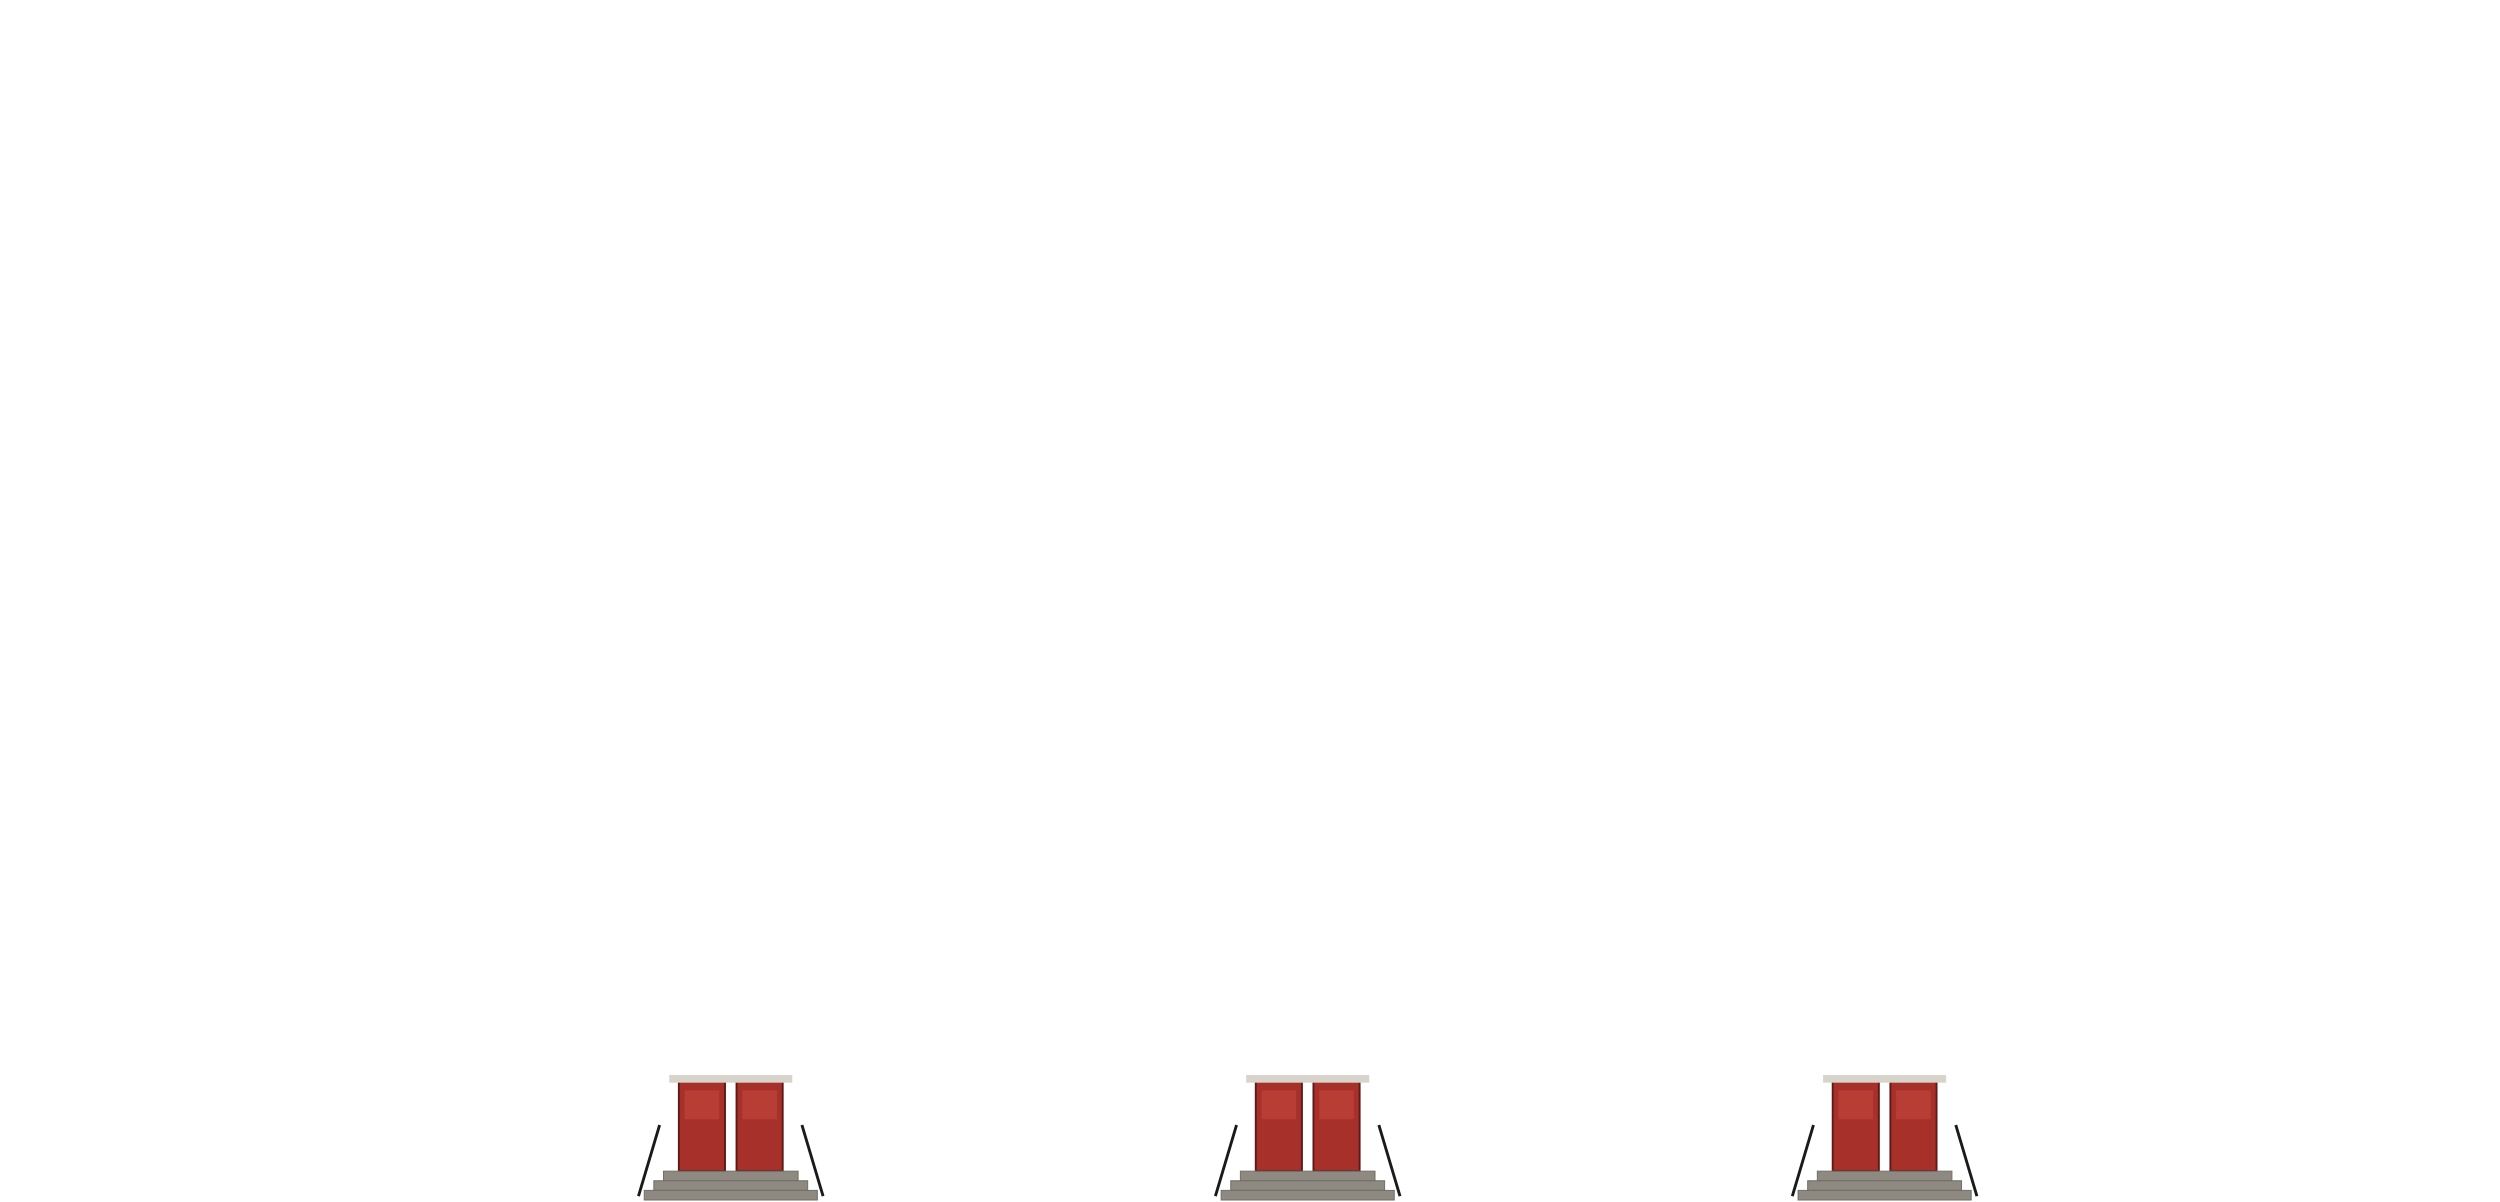
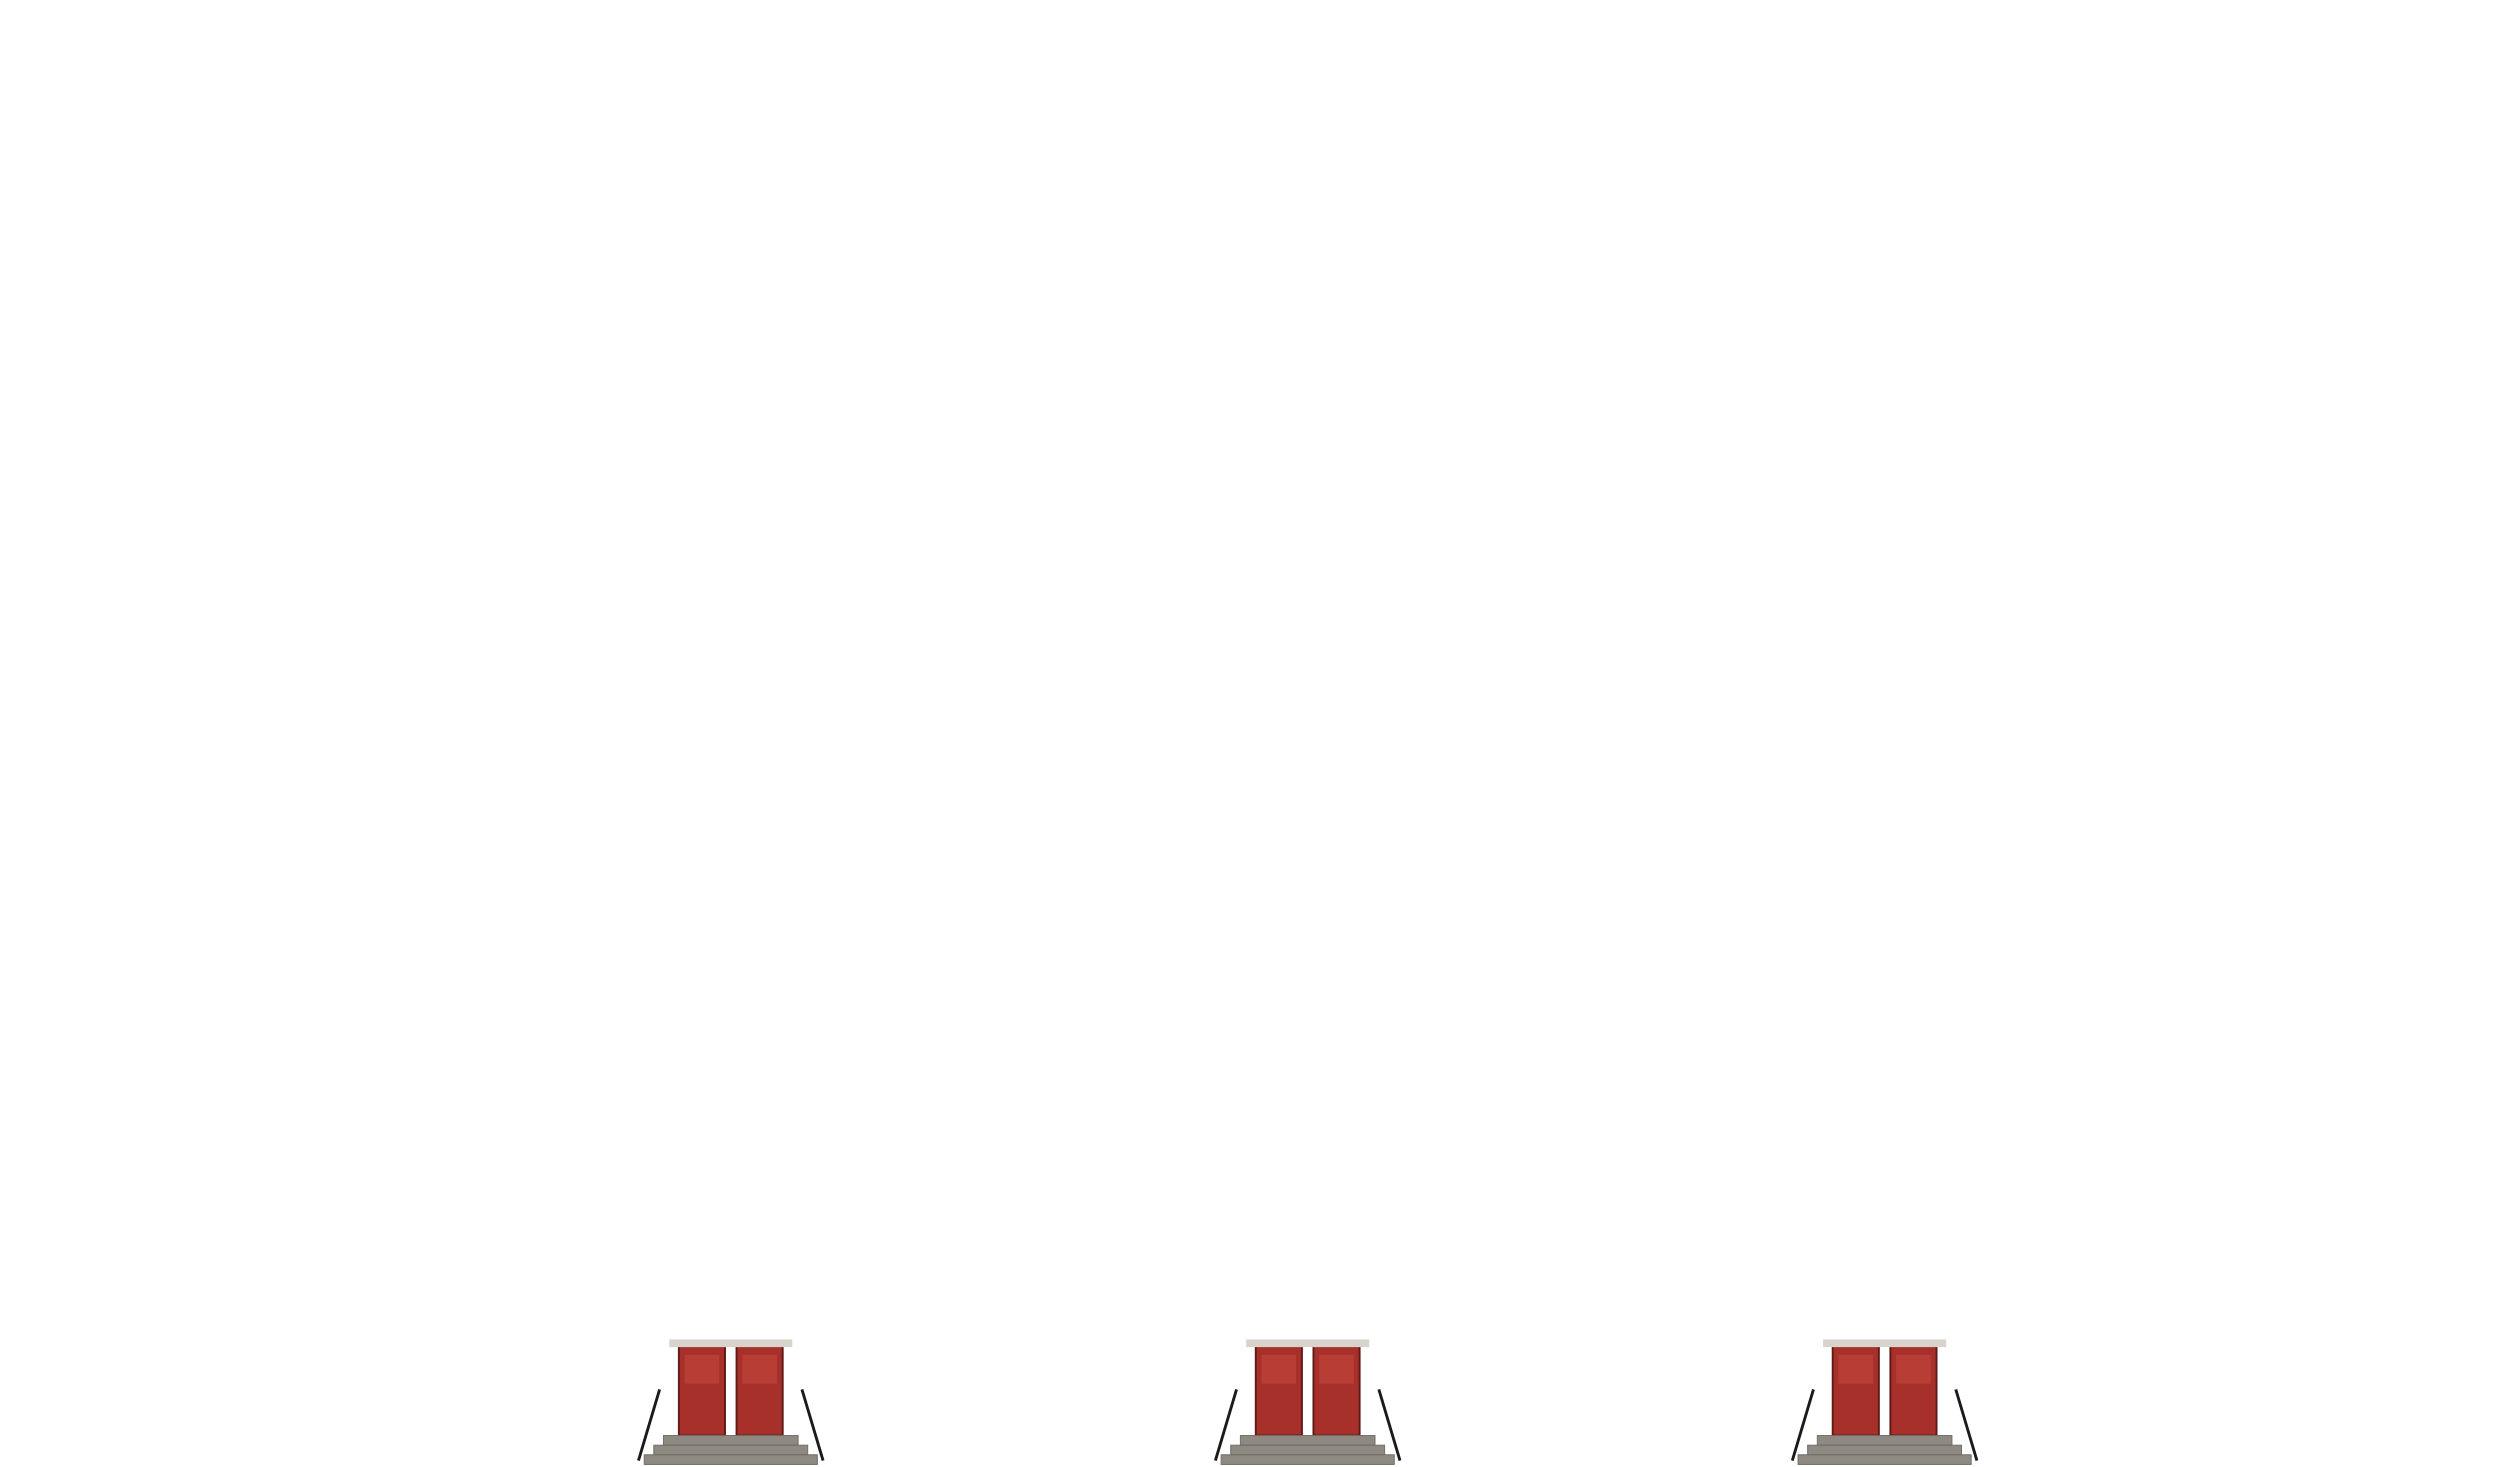
- <svg xmlns="http://www.w3.org/2000/svg" width="2600.0" height="1250.0" viewBox="0 0 2600.0 1250.0">
+ <svg xmlns="http://www.w3.org/2000/svg" width="2600.0" height="1525.0" viewBox="0 0 2600.0 1525.0">
  <defs>
    <linearGradient id="glass" x1="0" y1="0" x2="0" y2="1">
      <stop offset="0" stop-color="#C4E0EC" />
      <stop offset="1" stop-color="#557A90" />
    </linearGradient>
    <linearGradient id="shade" x1="0" y1="0" x2="0" y2="1">
      <stop offset="0" stop-color="#FFFFFF" stop-opacity="0.1" />
      <stop offset="1" stop-color="#000000" stop-opacity="0.16" />
    </linearGradient>
    <radialGradient id="glow">
      <stop offset="0" stop-color="#FFE9A8" stop-opacity="0.75" />
      <stop offset="1" stop-color="#FFE9A8" stop-opacity="0" />
    </radialGradient>
    <linearGradient id="warm" x1="0" y1="0" x2="0" y2="1">
      <stop offset="0" stop-color="#FFE7B5" />
      <stop offset="1" stop-color="#D98E4A" />
    </linearGradient>
    <linearGradient id="drop" x1="0" y1="0" x2="0" y2="1">
      <stop offset="0" stop-color="#2A1408" stop-opacity="0.3" />
      <stop offset="1" stop-color="#2A1408" stop-opacity="0" />
    </linearGradient>
    <linearGradient id="sun" x1="0" y1="0" x2="1" y2="0">
      <stop offset="0" stop-color="#FFE6B8" stop-opacity="0.14" />
      <stop offset="0.5" stop-color="#FFE6B8" stop-opacity="0" />
      <stop offset="1" stop-color="#1A0C14" stop-opacity="0.12" />
    </linearGradient>
    <radialGradient id="pumpkin_glow">
      <stop offset="0" stop-color="#FFB347" stop-opacity="0.6" />
      <stop offset="1" stop-color="#FFB347" stop-opacity="0" />
    </radialGradient>
  </defs>
-   <rect x="706.0" y="1124.0" width="48.0" height="94.0" fill="#A8302A" stroke="#5E1A16" stroke-width="2.0" />
-   <rect x="712.0" y="1134.0" width="36.0" height="30.0" fill="#C84A40" opacity="0.5" />
-   <rect x="766.0" y="1124.0" width="48.0" height="94.0" fill="#A8302A" stroke="#5E1A16" stroke-width="2.0" />
-   <rect x="772.0" y="1134.0" width="36.0" height="30.0" fill="#C84A40" opacity="0.5" />
-   <rect x="696.0" y="1118.0" width="128.0" height="8.0" fill="#D8D4CC" />
-   <rect x="690.0" y="1218.0" width="140.0" height="10.0" fill="#8E8A82" stroke="#6E6A64" stroke-width="1.0" />
-   <rect x="680.0" y="1228.0" width="160.0" height="10.0" fill="#8E8A82" stroke="#6E6A64" stroke-width="1.0" />
-   <rect x="670.0" y="1238.0" width="180.0" height="10.0" fill="#8E8A82" stroke="#6E6A64" stroke-width="1.0" />
-   <path d="M686.0 1170.0 L664.0 1244.0" fill="none" stroke="#1A1A1A" stroke-width="3.0" />
-   <path d="M834.0 1170.0 L856.0 1244.0" fill="none" stroke="#1A1A1A" stroke-width="3.0" />
-   <rect x="1306.0" y="1124.0" width="48.0" height="94.0" fill="#A8302A" stroke="#5E1A16" stroke-width="2.0" />
-   <rect x="1312.0" y="1134.0" width="36.0" height="30.0" fill="#C84A40" opacity="0.5" />
-   <rect x="1366.0" y="1124.0" width="48.0" height="94.0" fill="#A8302A" stroke="#5E1A16" stroke-width="2.0" />
-   <rect x="1372.0" y="1134.0" width="36.0" height="30.0" fill="#C84A40" opacity="0.5" />
-   <rect x="1296.0" y="1118.0" width="128.0" height="8.0" fill="#D8D4CC" />
-   <rect x="1290.0" y="1218.0" width="140.0" height="10.0" fill="#8E8A82" stroke="#6E6A64" stroke-width="1.0" />
-   <rect x="1280.0" y="1228.0" width="160.0" height="10.0" fill="#8E8A82" stroke="#6E6A64" stroke-width="1.0" />
-   <rect x="1270.0" y="1238.0" width="180.0" height="10.0" fill="#8E8A82" stroke="#6E6A64" stroke-width="1.0" />
-   <path d="M1286.0 1170.0 L1264.0 1244.0" fill="none" stroke="#1A1A1A" stroke-width="3.0" />
-   <path d="M1434.0 1170.0 L1456.0 1244.0" fill="none" stroke="#1A1A1A" stroke-width="3.0" />
-   <rect x="1906.0" y="1124.0" width="48.0" height="94.0" fill="#A8302A" stroke="#5E1A16" stroke-width="2.0" />
-   <rect x="1912.0" y="1134.0" width="36.0" height="30.0" fill="#C84A40" opacity="0.5" />
-   <rect x="1966.0" y="1124.0" width="48.0" height="94.0" fill="#A8302A" stroke="#5E1A16" stroke-width="2.0" />
-   <rect x="1972.0" y="1134.0" width="36.0" height="30.0" fill="#C84A40" opacity="0.5" />
-   <rect x="1896.0" y="1118.0" width="128.0" height="8.0" fill="#D8D4CC" />
-   <rect x="1890.0" y="1218.0" width="140.0" height="10.0" fill="#8E8A82" stroke="#6E6A64" stroke-width="1.0" />
-   <rect x="1880.0" y="1228.0" width="160.0" height="10.0" fill="#8E8A82" stroke="#6E6A64" stroke-width="1.0" />
-   <rect x="1870.0" y="1238.0" width="180.0" height="10.0" fill="#8E8A82" stroke="#6E6A64" stroke-width="1.0" />
-   <path d="M1886.0 1170.0 L1864.0 1244.0" fill="none" stroke="#1A1A1A" stroke-width="3.0" />
-   <path d="M2034.0 1170.0 L2056.0 1244.0" fill="none" stroke="#1A1A1A" stroke-width="3.0" />
+   <rect x="706.0" y="1399.0" width="48.0" height="94.0" fill="#A8302A" stroke="#5E1A16" stroke-width="2.0" />
+   <rect x="712.0" y="1409.0" width="36.0" height="30.0" fill="#C84A40" opacity="0.5" />
+   <rect x="766.0" y="1399.0" width="48.0" height="94.0" fill="#A8302A" stroke="#5E1A16" stroke-width="2.0" />
+   <rect x="772.0" y="1409.0" width="36.0" height="30.0" fill="#C84A40" opacity="0.5" />
+   <rect x="696.0" y="1393.0" width="128.0" height="8.0" fill="#D8D4CC" />
+   <rect x="690.0" y="1493.0" width="140.0" height="10.0" fill="#8E8A82" stroke="#6E6A64" stroke-width="1.0" />
+   <rect x="680.0" y="1503.0" width="160.0" height="10.0" fill="#8E8A82" stroke="#6E6A64" stroke-width="1.0" />
+   <rect x="670.0" y="1513.0" width="180.0" height="10.0" fill="#8E8A82" stroke="#6E6A64" stroke-width="1.0" />
+   <path d="M686.0 1445.0 L664.0 1519.0" fill="none" stroke="#1A1A1A" stroke-width="3.0" />
+   <path d="M834.0 1445.0 L856.0 1519.0" fill="none" stroke="#1A1A1A" stroke-width="3.0" />
+   <rect x="1306.0" y="1399.0" width="48.0" height="94.0" fill="#A8302A" stroke="#5E1A16" stroke-width="2.0" />
+   <rect x="1312.0" y="1409.0" width="36.0" height="30.0" fill="#C84A40" opacity="0.5" />
+   <rect x="1366.0" y="1399.0" width="48.0" height="94.0" fill="#A8302A" stroke="#5E1A16" stroke-width="2.0" />
+   <rect x="1372.0" y="1409.0" width="36.0" height="30.0" fill="#C84A40" opacity="0.5" />
+   <rect x="1296.0" y="1393.0" width="128.0" height="8.0" fill="#D8D4CC" />
+   <rect x="1290.0" y="1493.0" width="140.0" height="10.0" fill="#8E8A82" stroke="#6E6A64" stroke-width="1.0" />
+   <rect x="1280.0" y="1503.0" width="160.0" height="10.0" fill="#8E8A82" stroke="#6E6A64" stroke-width="1.0" />
+   <rect x="1270.0" y="1513.0" width="180.0" height="10.0" fill="#8E8A82" stroke="#6E6A64" stroke-width="1.0" />
+   <path d="M1286.0 1445.0 L1264.0 1519.0" fill="none" stroke="#1A1A1A" stroke-width="3.0" />
+   <path d="M1434.0 1445.0 L1456.0 1519.0" fill="none" stroke="#1A1A1A" stroke-width="3.0" />
+   <rect x="1906.0" y="1399.0" width="48.0" height="94.0" fill="#A8302A" stroke="#5E1A16" stroke-width="2.0" />
+   <rect x="1912.0" y="1409.0" width="36.0" height="30.0" fill="#C84A40" opacity="0.5" />
+   <rect x="1966.0" y="1399.0" width="48.0" height="94.0" fill="#A8302A" stroke="#5E1A16" stroke-width="2.0" />
+   <rect x="1972.0" y="1409.0" width="36.0" height="30.0" fill="#C84A40" opacity="0.5" />
+   <rect x="1896.0" y="1393.0" width="128.0" height="8.0" fill="#D8D4CC" />
+   <rect x="1890.0" y="1493.0" width="140.0" height="10.0" fill="#8E8A82" stroke="#6E6A64" stroke-width="1.0" />
+   <rect x="1880.0" y="1503.0" width="160.0" height="10.0" fill="#8E8A82" stroke="#6E6A64" stroke-width="1.0" />
+   <rect x="1870.0" y="1513.0" width="180.0" height="10.0" fill="#8E8A82" stroke="#6E6A64" stroke-width="1.0" />
+   <path d="M1886.0 1445.0 L1864.0 1519.0" fill="none" stroke="#1A1A1A" stroke-width="3.0" />
+   <path d="M2034.0 1445.0 L2056.0 1519.0" fill="none" stroke="#1A1A1A" stroke-width="3.0" />
</svg>
